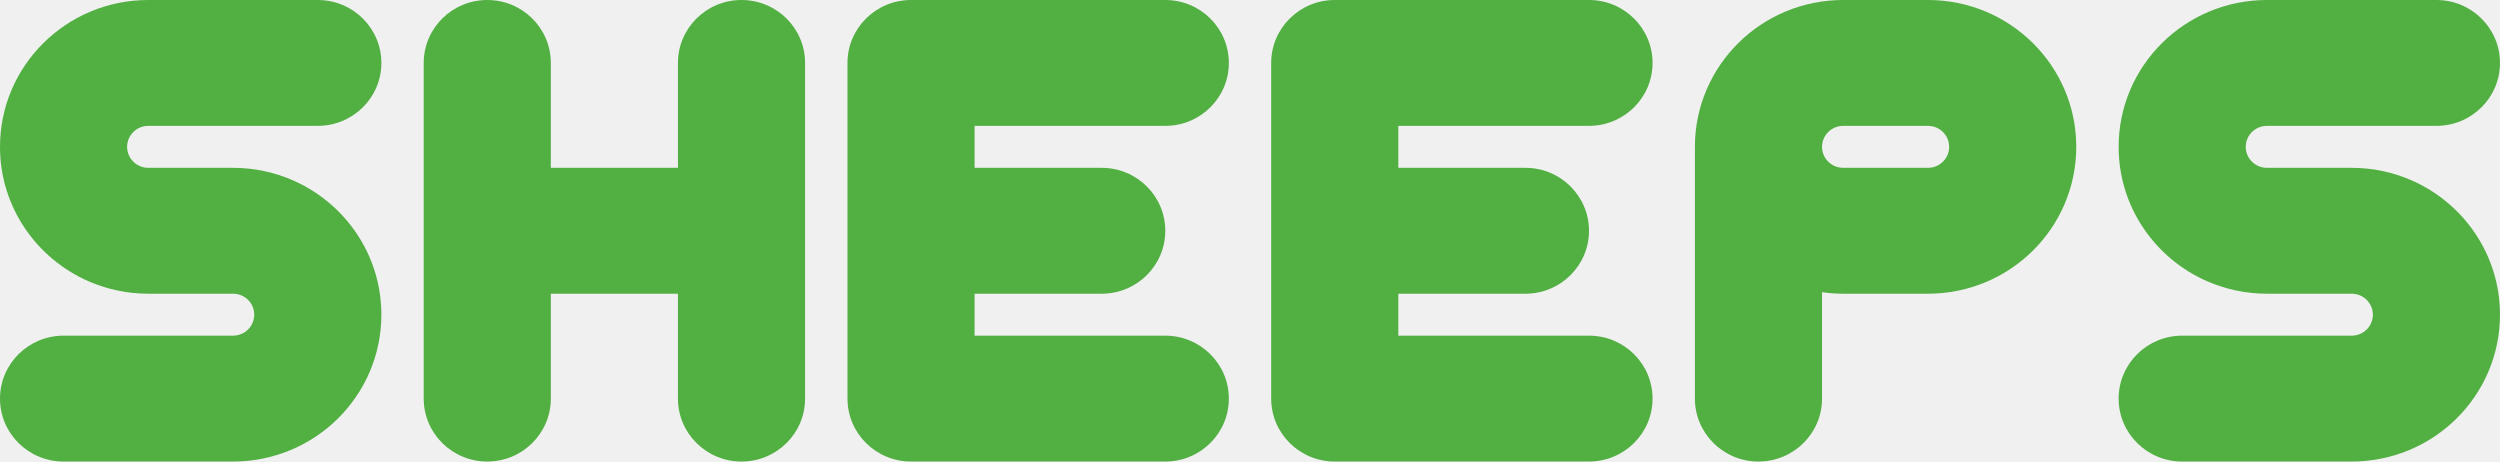
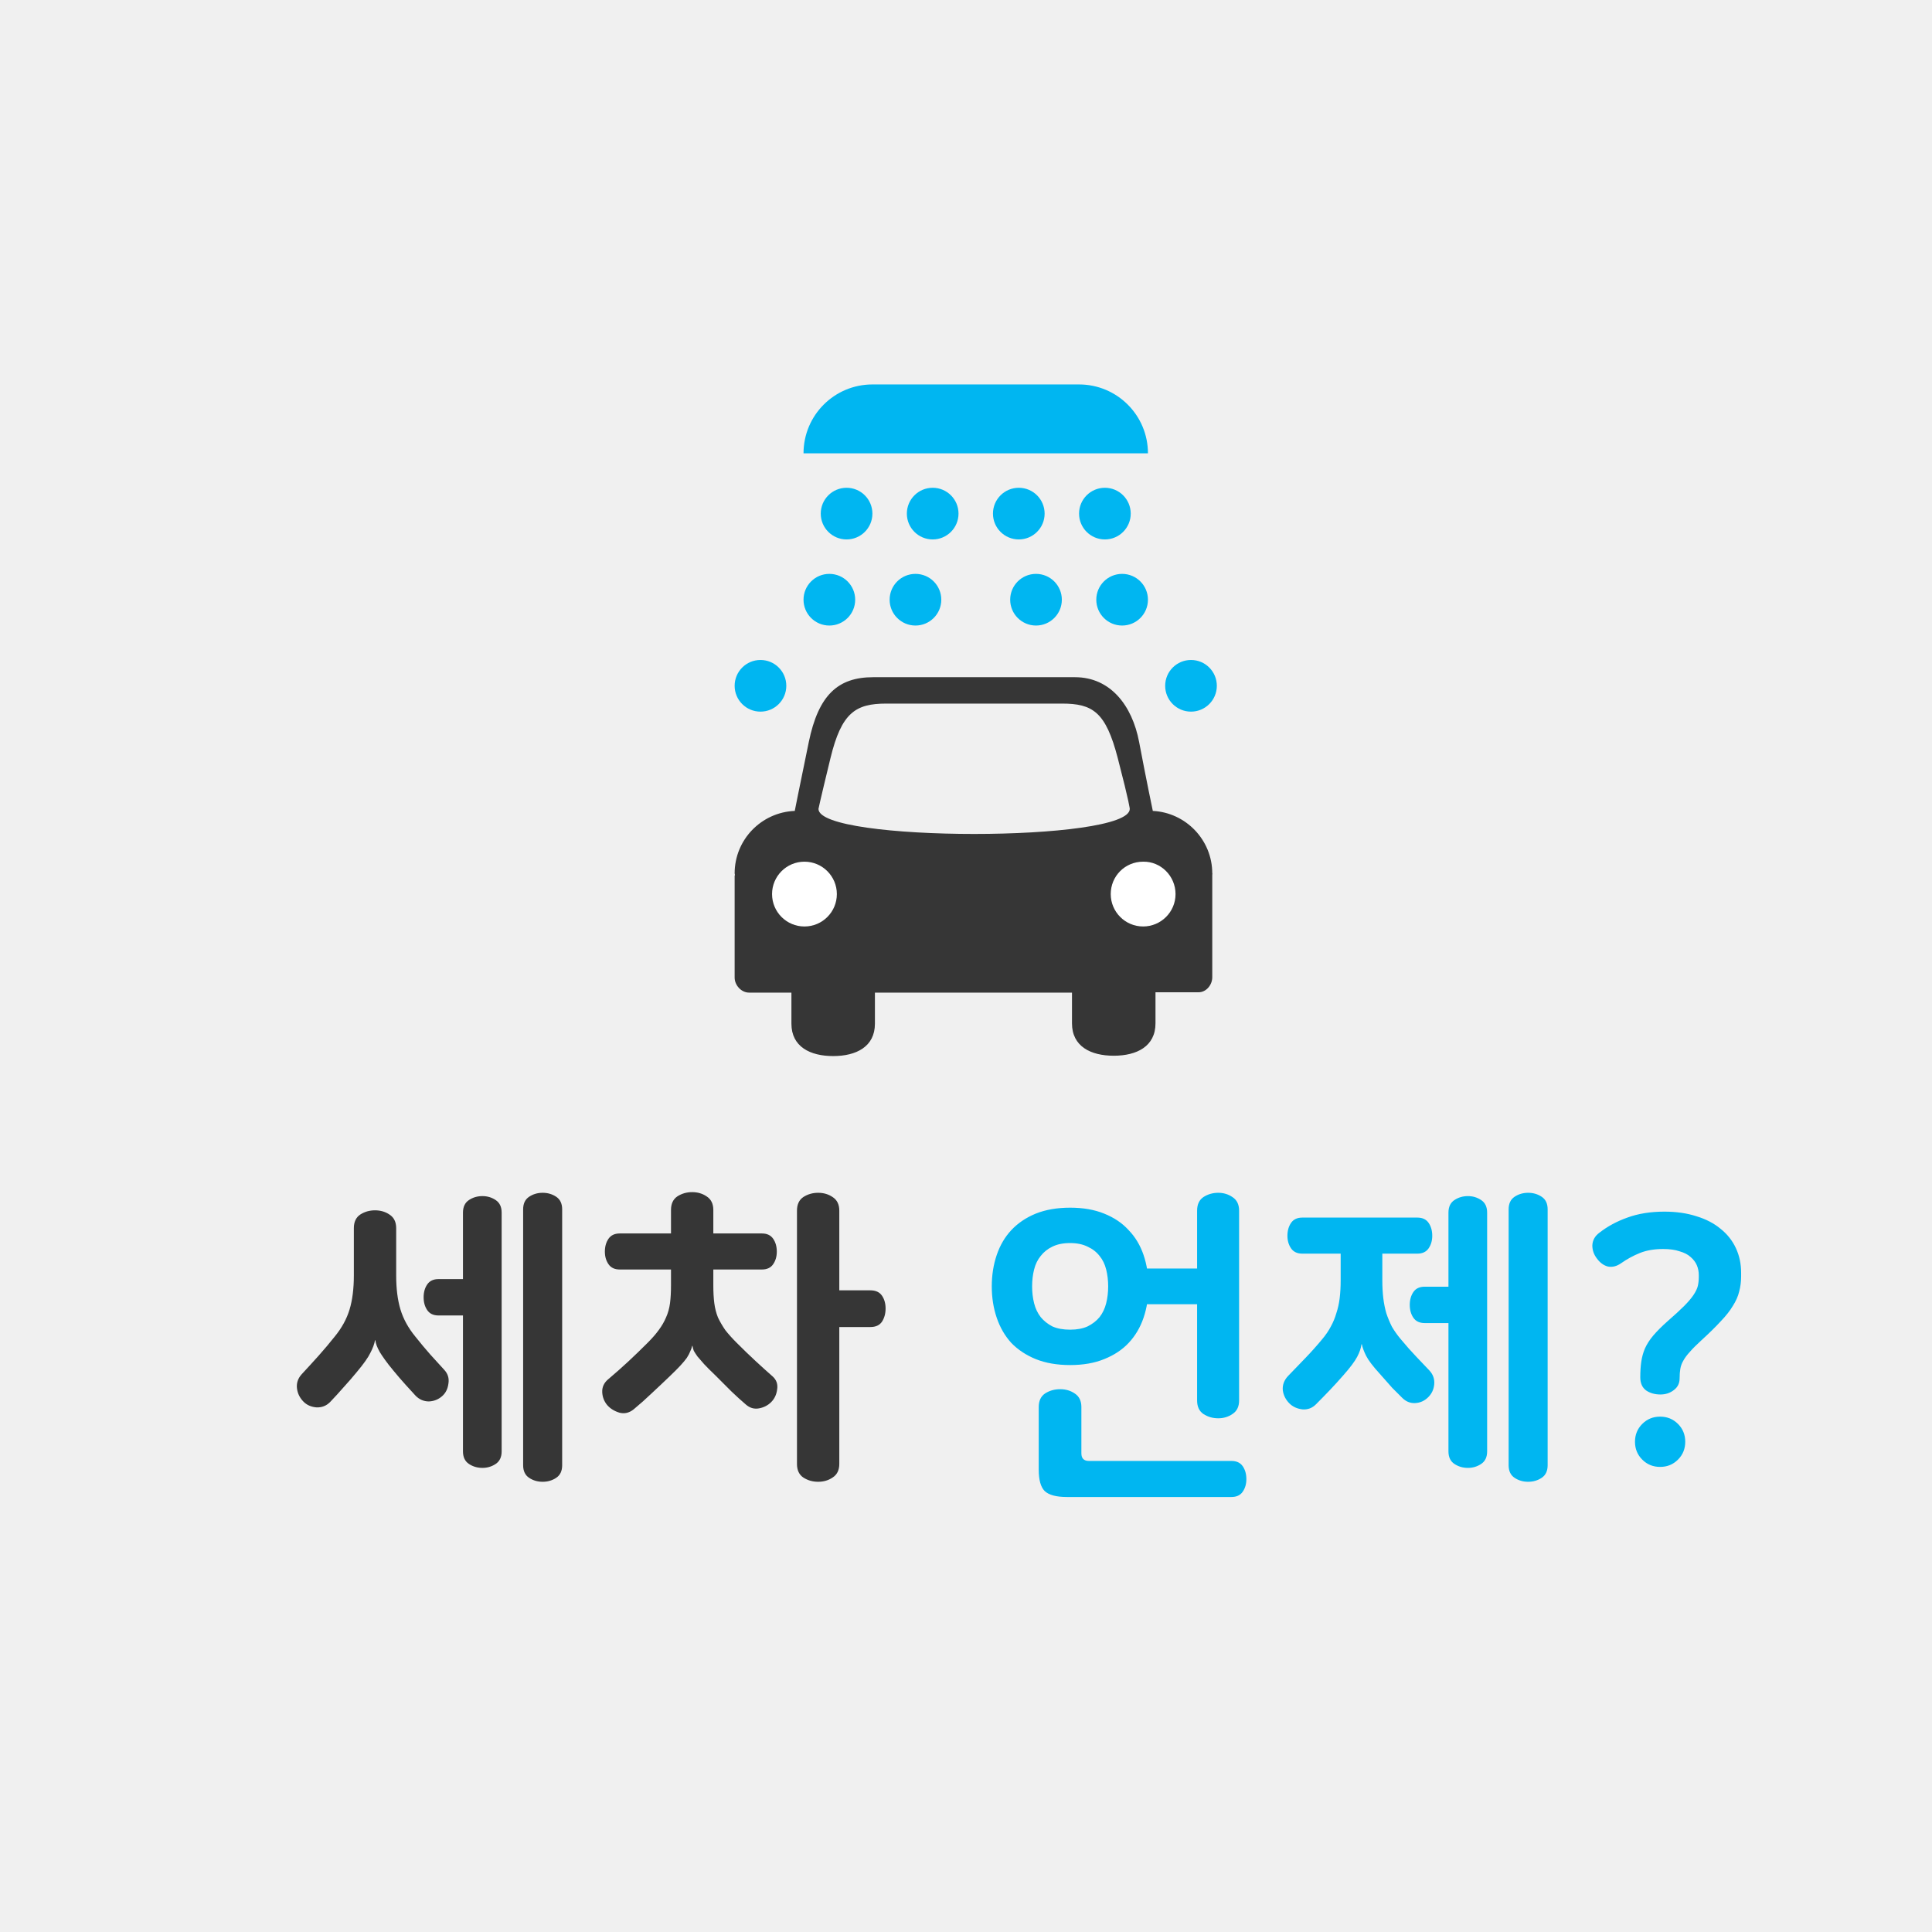
- <svg xmlns="http://www.w3.org/2000/svg" width="130" height="24" viewBox="0 0 130 24" fill="none">
-   <path d="M7.712 6.545H15.344H16.525C18.351 6.545 19.831 5.08 19.831 3.273C19.831 1.465 18.351 -6.10352e-05 16.525 -6.10352e-05H7.712C3.453 -6.10352e-05 0 3.419 0 7.636C0 10.761 1.896 13.445 4.609 14.628C5.559 15.041 6.608 15.273 7.712 15.273H12.119C12.727 15.273 13.22 15.761 13.22 16.364C13.22 16.966 12.727 17.454 12.119 17.454H4.486H3.305C1.48 17.454 0 18.92 0 20.727C0 22.535 1.48 24 3.305 24H12.119C16.378 24 19.831 20.581 19.831 16.364C19.831 13.239 17.934 10.555 15.221 9.372C14.271 8.958 13.223 8.727 12.119 8.727H7.712C7.104 8.727 6.61 8.238 6.61 7.636C6.61 7.034 7.104 6.545 7.712 6.545Z" fill="#52B043" />
-   <path d="M125.39 9.372C124.44 8.959 123.391 8.727 122.287 8.727H117.881C117.272 8.727 116.779 8.239 116.779 7.636C116.779 7.034 117.272 6.545 117.881 6.545H125.513H126.694C128.52 6.545 129.999 5.08 129.999 3.273C129.999 1.465 128.52 0 126.694 0H117.881C113.621 0 110.169 3.419 110.169 7.636C110.169 10.761 112.065 13.445 114.778 14.628C115.728 15.041 116.777 15.273 117.881 15.273H122.287C122.895 15.273 123.389 15.761 123.389 16.364C123.389 16.966 122.895 17.454 122.287 17.454H114.655H113.474C111.648 17.454 110.169 18.92 110.169 20.727C110.169 22.535 111.648 24 113.474 24H122.287C126.546 24 129.999 20.581 129.999 16.364C129.999 13.239 128.103 10.555 125.39 9.372Z" fill="#52B043" />
-   <path d="M38.559 0C36.733 0 35.253 1.465 35.253 3.273V8.727H28.643V3.273C28.643 1.465 27.164 0 25.338 0C23.513 0 22.033 1.465 22.033 3.273V8.727V15.273V20.727C22.033 22.535 23.513 24 25.338 24C27.164 24 28.643 22.535 28.643 20.727V15.273H35.253V20.727C35.253 22.535 36.733 24 38.559 24C40.384 24 41.864 22.535 41.864 20.727V15.273V8.727V3.273C41.864 1.465 40.384 0 38.559 0Z" fill="#52B043" />
-   <path d="M60.595 6.545C62.42 6.545 63.9 5.08 63.9 3.273C63.9 1.465 62.42 0 60.595 0H47.374C45.549 0 44.069 1.465 44.069 3.273V8.727V15.273V20.727C44.069 22.535 45.549 24 47.374 24H60.595C62.42 24 63.9 22.535 63.9 20.727C63.9 18.92 62.42 17.454 60.595 17.454H50.679V15.273H57.29C59.115 15.273 60.595 13.808 60.595 12C60.595 10.192 59.115 8.727 57.29 8.727H50.679V6.545H60.595Z" fill="#52B043" />
-   <path d="M82.628 6.545C84.453 6.545 85.933 5.08 85.933 3.273C85.933 1.465 84.453 0 82.628 0H69.407C67.582 0 66.102 1.465 66.102 3.273V8.727V15.273V20.727C66.102 22.535 67.582 24 69.407 24H82.628C84.453 24 85.933 22.535 85.933 20.727C85.933 18.92 84.453 17.454 82.628 17.454H72.713V15.273H79.323C81.148 15.273 82.628 13.808 82.628 12C82.628 10.192 81.148 8.727 79.323 8.727H72.713V6.545H82.628Z" fill="#52B043" />
-   <path d="M100.254 0H95.847C91.588 0 88.135 3.419 88.135 7.636V20.727C88.135 22.535 89.615 24 91.441 24C93.266 24 94.746 22.535 94.746 20.727V15.194C95.106 15.245 95.473 15.273 95.847 15.273H100.254C104.513 15.273 107.966 11.854 107.966 7.636C107.966 3.419 104.513 0 100.254 0ZM100.254 8.727H95.847C95.239 8.727 94.746 8.239 94.746 7.636C94.746 7.034 95.239 6.545 95.847 6.545H100.254C100.862 6.545 101.356 7.034 101.356 7.636C101.356 8.239 100.862 8.727 100.254 8.727Z" fill="#52B043" />
+ <svg xmlns="http://www.w3.org/2000/svg" width="176" height="176" viewBox="0 0 176 176" fill="none">
+   <path d="M32.235 111.883C32.235 111.321 32.426 110.909 32.808 110.648C33.209 110.387 33.661 110.257 34.163 110.257C34.665 110.257 35.107 110.387 35.488 110.648C35.89 110.909 36.091 111.321 36.091 111.883V116.191C36.091 117.395 36.221 118.43 36.482 119.293C36.743 120.157 37.195 120.98 37.838 121.763C38.3 122.345 38.761 122.898 39.223 123.42C39.705 123.942 40.117 124.394 40.458 124.775C40.8 125.137 40.93 125.558 40.85 126.04C40.79 126.522 40.599 126.904 40.278 127.185C39.936 127.486 39.535 127.647 39.073 127.667C38.611 127.667 38.209 127.496 37.868 127.155C37.627 126.894 37.316 126.552 36.934 126.131C36.553 125.709 36.181 125.277 35.82 124.835C35.519 124.474 35.267 124.153 35.067 123.871C34.866 123.59 34.705 123.349 34.585 123.149C34.464 122.928 34.374 122.737 34.314 122.576C34.253 122.416 34.213 122.255 34.193 122.094H34.163C34.103 122.436 33.962 122.817 33.741 123.239C33.541 123.661 33.129 124.243 32.506 124.986C32.145 125.428 31.753 125.88 31.332 126.341C30.93 126.803 30.508 127.265 30.067 127.727C29.725 128.068 29.314 128.229 28.832 128.209C28.35 128.169 27.958 127.998 27.657 127.697C27.316 127.355 27.115 126.954 27.055 126.492C26.994 126.01 27.135 125.578 27.476 125.197C28.018 124.614 28.54 124.042 29.043 123.48C29.544 122.918 30.026 122.345 30.488 121.763C31.131 120.98 31.583 120.157 31.844 119.293C32.105 118.43 32.235 117.395 32.235 116.191V111.883ZM47.657 110.166C47.657 109.644 47.838 109.263 48.2 109.022C48.561 108.781 48.973 108.66 49.434 108.66C49.896 108.66 50.308 108.781 50.669 109.022C51.031 109.263 51.212 109.644 51.212 110.166V133.48C51.212 134.002 51.031 134.384 50.669 134.625C50.308 134.866 49.896 134.986 49.434 134.986C48.973 134.986 48.561 134.866 48.2 134.625C47.838 134.384 47.657 134.002 47.657 133.48V110.166ZM42.175 110.468C42.175 109.945 42.356 109.564 42.717 109.323C43.079 109.082 43.49 108.962 43.952 108.962C44.394 108.962 44.796 109.082 45.157 109.323C45.519 109.564 45.699 109.945 45.699 110.468V132.215C45.699 132.737 45.519 133.119 45.157 133.36C44.796 133.601 44.394 133.721 43.952 133.721C43.49 133.721 43.079 133.601 42.717 133.36C42.356 133.119 42.175 132.737 42.175 132.215V119.835H39.946C39.484 119.835 39.143 119.675 38.922 119.353C38.701 119.032 38.591 118.64 38.591 118.179C38.591 117.717 38.701 117.325 38.922 117.004C39.143 116.683 39.484 116.522 39.946 116.522H42.175V110.468ZM64.982 115.648V117.094C64.982 117.717 65.012 118.259 65.072 118.721C65.132 119.183 65.243 119.614 65.403 120.016C65.584 120.398 65.805 120.779 66.066 121.161C66.347 121.522 66.698 121.914 67.12 122.335C67.723 122.938 68.295 123.49 68.837 123.992C69.379 124.494 69.891 124.956 70.373 125.378C70.735 125.699 70.875 126.1 70.795 126.582C70.735 127.044 70.554 127.426 70.253 127.727C69.952 128.028 69.58 128.219 69.138 128.299C68.697 128.38 68.295 128.259 67.933 127.938C67.532 127.596 67.1 127.205 66.638 126.763C66.176 126.301 65.674 125.799 65.132 125.257C64.731 124.875 64.399 124.544 64.138 124.263C63.897 123.982 63.696 123.751 63.536 123.57C63.395 123.369 63.285 123.199 63.204 123.058C63.144 122.898 63.104 122.747 63.084 122.606H63.054C63.014 122.787 62.953 122.958 62.873 123.118C62.813 123.279 62.712 123.47 62.572 123.691C62.431 123.892 62.23 124.133 61.969 124.414C61.728 124.675 61.407 124.996 61.006 125.378C60.463 125.9 59.921 126.412 59.379 126.914C58.857 127.416 58.305 127.908 57.722 128.39C57.321 128.711 56.889 128.811 56.427 128.691C55.965 128.55 55.594 128.319 55.313 127.998C55.032 127.657 54.881 127.265 54.861 126.823C54.841 126.361 55.022 125.97 55.403 125.649C56.046 125.106 56.648 124.574 57.21 124.052C57.793 123.51 58.385 122.938 58.987 122.335C59.409 121.914 59.751 121.522 60.012 121.161C60.293 120.779 60.514 120.398 60.674 120.016C60.855 119.614 60.975 119.183 61.036 118.721C61.096 118.259 61.126 117.717 61.126 117.094V115.648H56.457C55.995 115.648 55.654 115.488 55.433 115.166C55.212 114.845 55.102 114.464 55.102 114.022C55.102 113.56 55.212 113.168 55.433 112.847C55.654 112.526 55.995 112.365 56.457 112.365H61.126V110.227C61.126 109.664 61.317 109.253 61.698 108.992C62.1 108.731 62.552 108.6 63.054 108.6C63.556 108.6 63.998 108.731 64.379 108.992C64.781 109.253 64.982 109.664 64.982 110.227V112.365H69.409C69.871 112.365 70.213 112.526 70.433 112.847C70.654 113.168 70.765 113.56 70.765 114.022C70.765 114.464 70.654 114.845 70.433 115.166C70.213 115.488 69.871 115.648 69.409 115.648H64.982ZM79.289 117.546C79.771 117.546 80.122 117.707 80.343 118.028C80.564 118.349 80.675 118.741 80.675 119.203C80.675 119.665 80.564 120.066 80.343 120.408C80.122 120.729 79.771 120.889 79.289 120.889H76.458V133.36C76.458 133.922 76.257 134.334 75.855 134.595C75.474 134.856 75.032 134.986 74.53 134.986C74.028 134.986 73.576 134.856 73.174 134.595C72.793 134.334 72.602 133.922 72.602 133.36V110.287C72.602 109.725 72.793 109.313 73.174 109.052C73.576 108.791 74.028 108.66 74.53 108.66C75.032 108.66 75.474 108.791 75.855 109.052C76.257 109.313 76.458 109.725 76.458 110.287V117.546H79.289Z" fill="#363636" />
+   <path d="M90.348 117.185C90.348 116.16 90.499 115.207 90.8 114.323C91.101 113.44 91.543 112.687 92.125 112.064C92.728 111.421 93.471 110.919 94.354 110.558C95.258 110.197 96.302 110.016 97.487 110.016C98.672 110.016 99.706 110.197 100.589 110.558C101.493 110.919 102.236 111.421 102.818 112.064C103.421 112.687 103.873 113.44 104.174 114.323C104.475 115.207 104.626 116.16 104.626 117.185C104.626 118.209 104.475 119.163 104.174 120.046C103.873 120.93 103.421 121.693 102.818 122.335C102.236 122.958 101.493 123.45 100.589 123.811C99.706 124.173 98.672 124.353 97.487 124.353C96.302 124.353 95.258 124.173 94.354 123.811C93.471 123.45 92.728 122.958 92.125 122.335C91.543 121.693 91.101 120.93 90.8 120.046C90.499 119.163 90.348 118.209 90.348 117.185ZM100.951 117.185C100.951 116.642 100.891 116.13 100.77 115.648C100.65 115.166 100.449 114.755 100.168 114.413C99.887 114.052 99.525 113.771 99.083 113.57C98.641 113.349 98.109 113.239 97.487 113.239C96.844 113.239 96.302 113.349 95.86 113.57C95.439 113.771 95.087 114.052 94.806 114.413C94.525 114.755 94.324 115.166 94.204 115.648C94.083 116.13 94.023 116.642 94.023 117.185C94.023 117.727 94.083 118.239 94.204 118.721C94.324 119.203 94.525 119.624 94.806 119.986C95.087 120.327 95.439 120.608 95.86 120.829C96.302 121.03 96.844 121.13 97.487 121.13C98.109 121.13 98.641 121.03 99.083 120.829C99.525 120.608 99.887 120.327 100.168 119.986C100.449 119.624 100.65 119.203 100.77 118.721C100.891 118.239 100.951 117.727 100.951 117.185ZM109.053 118.811H102.397V115.558H109.053V110.287C109.053 109.725 109.244 109.313 109.626 109.052C110.027 108.791 110.479 108.66 110.981 108.66C111.463 108.66 111.895 108.791 112.276 109.052C112.678 109.313 112.879 109.725 112.879 110.287V127.576C112.879 128.139 112.678 128.55 112.276 128.811C111.895 129.072 111.463 129.203 110.981 129.203C110.479 129.203 110.027 129.072 109.626 128.811C109.244 128.55 109.053 128.139 109.053 127.576V118.811ZM97.186 136.372C96.222 136.372 95.549 136.191 95.168 135.83C94.806 135.468 94.625 134.815 94.625 133.872V128.179C94.625 127.617 94.816 127.205 95.198 126.944C95.599 126.683 96.061 126.552 96.583 126.552C97.085 126.552 97.527 126.683 97.909 126.944C98.31 127.205 98.511 127.617 98.511 128.179V132.396C98.511 132.858 98.742 133.089 99.204 133.089H112.186C112.648 133.089 112.989 133.249 113.21 133.57C113.431 133.892 113.541 134.283 113.541 134.745C113.541 135.187 113.431 135.568 113.21 135.89C112.989 136.211 112.648 136.372 112.186 136.372H97.186ZM125.926 114.203V116.642C125.926 117.225 125.956 117.767 126.016 118.269C126.076 118.751 126.167 119.203 126.287 119.624C126.428 120.046 126.599 120.458 126.799 120.859C127.02 121.241 127.291 121.622 127.613 122.004C128.095 122.586 128.567 123.118 129.028 123.6C129.49 124.082 129.882 124.494 130.203 124.835C130.544 125.197 130.695 125.618 130.655 126.1C130.615 126.562 130.434 126.954 130.113 127.275C129.771 127.617 129.37 127.797 128.908 127.817C128.466 127.837 128.075 127.677 127.733 127.335C127.512 127.114 127.211 126.813 126.83 126.432C126.468 126.03 126.087 125.598 125.685 125.137C125.062 124.454 124.651 123.912 124.45 123.51C124.249 123.108 124.119 122.757 124.058 122.456H124.028C123.988 122.797 123.858 123.179 123.637 123.6C123.416 124.022 122.994 124.584 122.372 125.287C121.97 125.749 121.568 126.191 121.167 126.612C120.765 127.034 120.333 127.476 119.872 127.938C119.53 128.279 119.119 128.43 118.637 128.39C118.155 128.329 117.763 128.149 117.462 127.847C117.121 127.506 116.92 127.104 116.859 126.643C116.819 126.161 116.98 125.729 117.341 125.347C117.904 124.765 118.436 124.213 118.938 123.691C119.46 123.149 119.962 122.586 120.444 122.004C120.765 121.622 121.026 121.241 121.227 120.859C121.448 120.458 121.619 120.046 121.739 119.624C121.88 119.203 121.98 118.751 122.04 118.269C122.101 117.767 122.131 117.225 122.131 116.642V114.203H118.637C118.175 114.203 117.833 114.042 117.612 113.721C117.392 113.399 117.281 113.018 117.281 112.576C117.281 112.114 117.392 111.723 117.612 111.401C117.833 111.08 118.175 110.919 118.637 110.919H129.119C129.581 110.919 129.922 111.08 130.143 111.401C130.364 111.723 130.474 112.114 130.474 112.576C130.474 113.018 130.364 113.399 130.143 113.721C129.922 114.042 129.581 114.203 129.119 114.203H125.926ZM131.95 120.528H129.781C129.32 120.528 128.978 120.367 128.757 120.046C128.536 119.725 128.426 119.333 128.426 118.871C128.426 118.41 128.536 118.018 128.757 117.697C128.978 117.375 129.32 117.215 129.781 117.215H131.95V110.468C131.95 109.945 132.131 109.564 132.492 109.323C132.854 109.082 133.265 108.962 133.727 108.962C134.169 108.962 134.571 109.082 134.932 109.323C135.294 109.564 135.474 109.945 135.474 110.468V132.215C135.474 132.737 135.294 133.119 134.932 133.36C134.571 133.601 134.169 133.721 133.727 133.721C133.265 133.721 132.854 133.601 132.492 133.36C132.131 133.119 131.95 132.737 131.95 132.215V120.528ZM137.432 110.166C137.432 109.644 137.613 109.263 137.974 109.022C138.336 108.781 138.747 108.66 139.209 108.66C139.671 108.66 140.083 108.781 140.444 109.022C140.806 109.263 140.986 109.644 140.986 110.166V133.48C140.986 134.002 140.806 134.384 140.444 134.625C140.083 134.866 139.671 134.986 139.209 134.986C138.747 134.986 138.336 134.866 137.974 134.625C137.613 134.384 137.432 134.002 137.432 133.48V110.166ZM151.624 110.377C152.708 110.377 153.682 110.518 154.546 110.799C155.409 111.06 156.142 111.442 156.744 111.944C157.347 112.425 157.809 113.008 158.13 113.691C158.451 114.373 158.612 115.126 158.612 115.95V116.281C158.612 116.763 158.552 117.225 158.431 117.667C158.331 118.088 158.14 118.52 157.859 118.962C157.598 119.404 157.226 119.875 156.744 120.377C156.283 120.879 155.7 121.452 154.997 122.094C154.556 122.496 154.204 122.847 153.943 123.149C153.682 123.43 153.481 123.701 153.341 123.962C153.2 124.203 153.11 124.454 153.07 124.715C153.03 124.956 153.009 125.237 153.009 125.558C153.009 126.02 152.829 126.382 152.467 126.643C152.126 126.904 151.724 127.034 151.262 127.034C150.76 127.034 150.329 126.914 149.967 126.673C149.606 126.412 149.425 126.01 149.425 125.468C149.425 124.946 149.455 124.474 149.515 124.052C149.576 123.63 149.686 123.229 149.847 122.847C150.027 122.446 150.278 122.054 150.6 121.673C150.941 121.271 151.383 120.829 151.925 120.347C152.548 119.805 153.04 119.353 153.401 118.992C153.783 118.61 154.074 118.269 154.275 117.968C154.475 117.667 154.606 117.395 154.666 117.154C154.726 116.893 154.756 116.612 154.756 116.311V116.16C154.756 115.839 154.696 115.538 154.576 115.257C154.455 114.976 154.264 114.725 154.003 114.504C153.762 114.283 153.431 114.112 153.009 113.992C152.608 113.851 152.106 113.781 151.503 113.781C150.7 113.781 149.997 113.901 149.395 114.142C148.792 114.383 148.22 114.695 147.678 115.076C147.276 115.357 146.875 115.458 146.473 115.377C146.092 115.277 145.76 115.036 145.479 114.654C145.198 114.293 145.057 113.891 145.057 113.45C145.078 112.988 145.288 112.606 145.69 112.305C146.433 111.723 147.286 111.261 148.25 110.919C149.234 110.558 150.359 110.377 151.624 110.377ZM151.232 129.052C151.875 129.052 152.417 129.273 152.859 129.715C153.301 130.157 153.521 130.699 153.521 131.341C153.521 131.984 153.301 132.526 152.859 132.968C152.417 133.41 151.875 133.631 151.232 133.631C150.59 133.631 150.048 133.41 149.606 132.968C149.164 132.526 148.943 131.984 148.943 131.341C148.943 130.699 149.164 130.157 149.606 129.715C150.048 129.273 150.59 129.052 151.232 129.052Z" fill="#00B6F1" />
+   <path d="M73.199 41.297C73.199 37.831 76.008 35.022 79.474 35.022H98.3C101.766 35.022 104.575 37.831 104.575 41.297V41.297H73.199V41.297Z" fill="#00B6F1" />
+   <circle cx="69.277" cy="62.475" r="2.353" fill="#00B6F1" />
+   <circle cx="77.121" cy="46.788" r="2.353" fill="#00B6F1" />
+   <circle cx="75.552" cy="54.632" r="2.353" fill="#00B6F1" />
+   <circle cx="84.965" cy="46.788" r="2.353" fill="#00B6F1" />
+   <circle cx="83.396" cy="54.632" r="2.353" fill="#00B6F1" />
+   <circle cx="92.809" cy="46.788" r="2.353" fill="#00B6F1" />
+   <circle cx="94.378" cy="54.632" r="2.353" fill="#00B6F1" />
+   <circle cx="100.653" cy="46.788" r="2.353" fill="#00B6F1" />
+   <circle cx="102.222" cy="54.632" r="2.353" fill="#00B6F1" />
+   <circle cx="108.497" cy="62.475" r="2.353" fill="#00B6F1" />
+   <path d="M110.434 79.683C110.434 79.714 110.434 79.744 110.434 79.744V89.024C110.434 89.724 109.886 90.393 109.187 90.393H105.262V93.223C105.262 95.323 103.558 96.174 101.458 96.174C99.359 96.174 97.655 95.323 97.655 93.223V90.424H79.703V93.254C79.703 95.353 77.999 96.205 75.9 96.205C73.8 96.205 72.096 95.353 72.096 93.254V90.424H68.232C67.532 90.424 66.924 89.754 66.924 89.055V79.774C66.924 79.744 66.954 79.714 66.954 79.714C66.954 79.653 66.924 79.622 66.924 79.561C66.924 76.488 69.358 73.993 72.401 73.872C72.401 73.872 72.796 71.866 73.679 67.594C74.561 63.322 76.326 61.691 79.551 61.691H97.929C101.154 61.691 103.142 64.268 103.771 67.594C104.399 70.92 105.018 73.872 105.018 73.872C108.03 74.024 110.434 76.519 110.434 79.561C110.465 79.592 110.434 79.622 110.434 79.683ZM101.823 69.054C100.73 64.848 99.541 64.095 96.742 64.095H80.738C77.938 64.095 76.661 64.922 75.656 69.054C74.651 73.187 74.561 73.689 74.561 73.689C74.561 76.732 102.919 76.732 102.919 73.689C102.919 73.689 102.916 73.261 101.823 69.054Z" fill="#363636" />
+   <path d="M73.283 84.4C74.913 84.4 76.235 83.079 76.235 81.448C76.235 79.819 74.913 78.497 73.283 78.497C71.653 78.497 70.332 79.819 70.332 81.448C70.332 83.079 71.653 84.4 73.283 84.4Z" fill="white" />
+   <path d="M107.088 81.448C107.088 83.091 105.749 84.399 104.136 84.399C102.493 84.399 101.185 83.061 101.185 81.448C101.185 79.805 102.493 78.497 104.136 78.497C105.749 78.466 107.088 79.805 107.088 81.448Z" fill="white" />
</svg>
